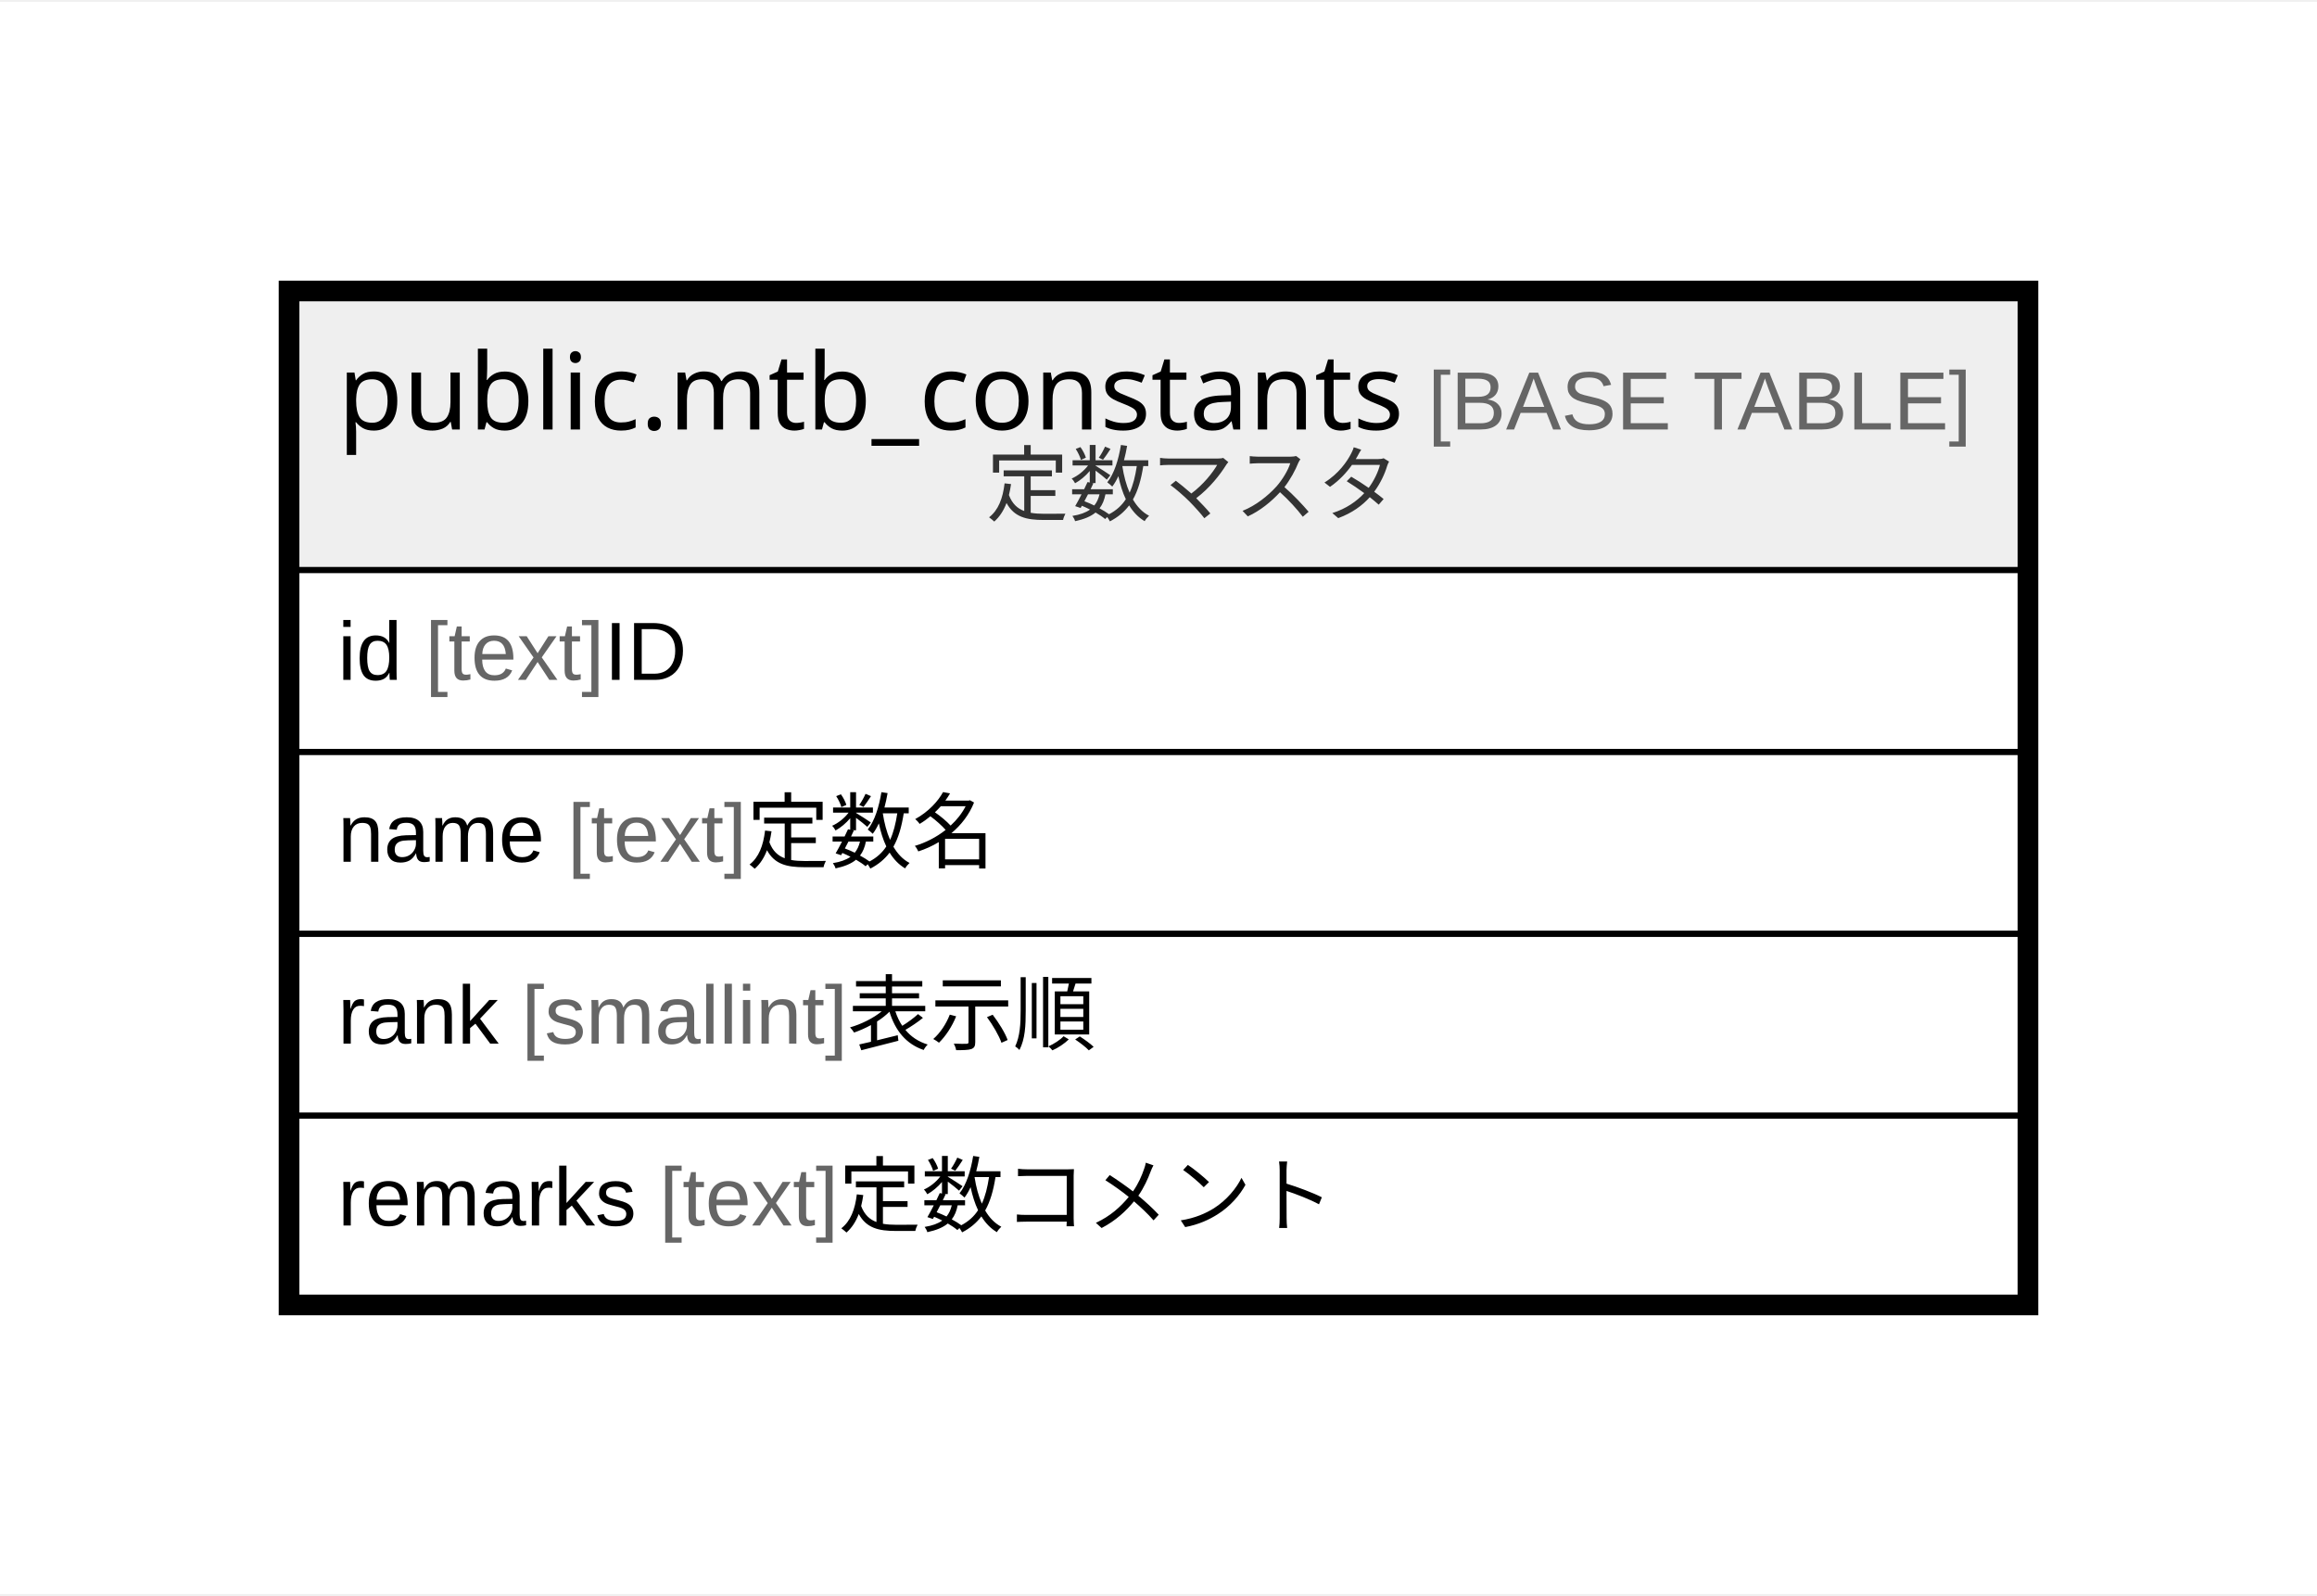
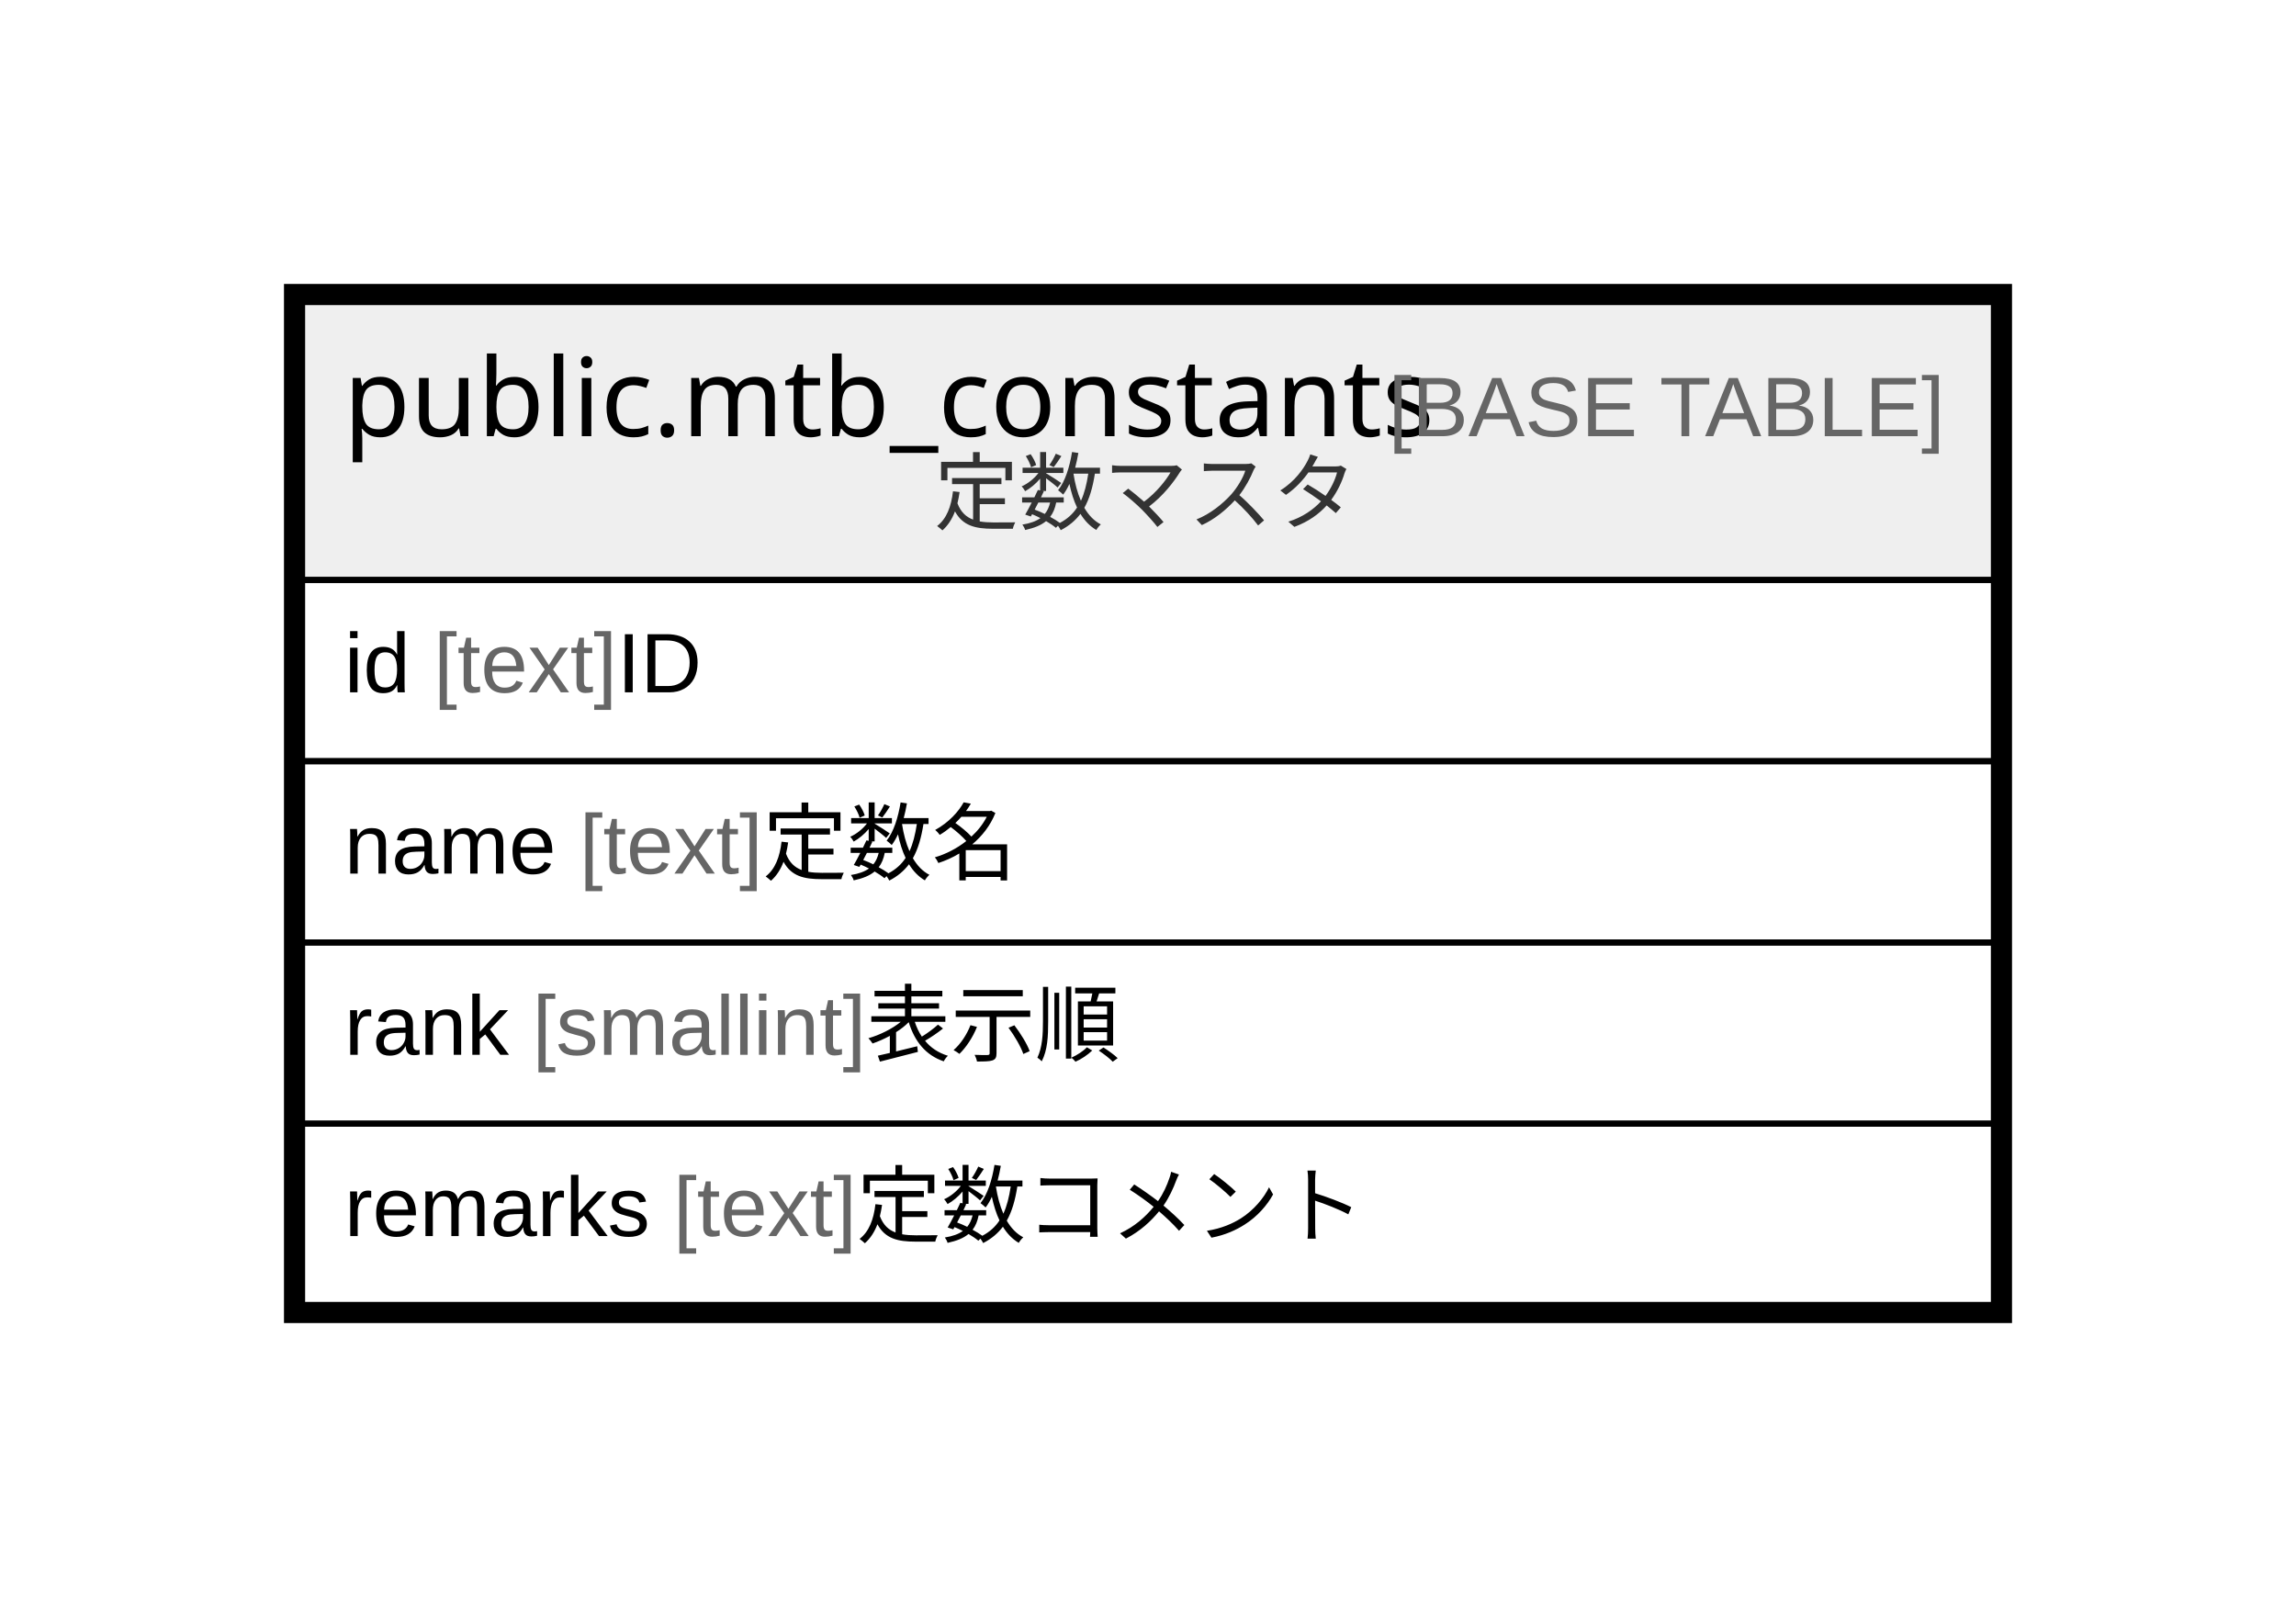
- <svg xmlns="http://www.w3.org/2000/svg" width="392pt" height="270pt" viewBox="0.00 0.00 392.37 269.60">
-   <g id="graph0" class="graph" transform="scale(1 1) rotate(0) translate(4 265.6)">
-     <polygon fill="white" stroke="none" points="-4,4 -4,-265.6 388.37,-265.6 388.37,4 -4,4" />
+ <svg xmlns="http://www.w3.org/2000/svg" width="380pt" height="266pt" viewBox="0.00 0.00 380.00 266.00">
+   <g id="graph0" class="graph" transform="scale(1 1) rotate(0) translate(4 262)">
+     <polygon fill="#ffffff" stroke="transparent" points="-4,4 -4,-262 376,-262 376,4 -4,4" />
    <g id="node1" class="node">
-       <polygon fill="#efefef" stroke="none" points="46.2,-169.4 46.2,-215.4 338.17,-215.4 338.17,-169.4 46.2,-169.4" />
-       <polygon fill="none" stroke="black" points="46.2,-169.4 46.2,-215.4 338.17,-215.4 338.17,-169.4 46.2,-169.4" />
-       <text text-anchor="start" x="53.2" y="-193.2" font-family="Arial Bold" font-size="18.00">public.mtb_constants</text>
-       <text text-anchor="start" x="206.68" y="-193.2" font-family="Arial" font-size="14.00">    </text>
-       <text text-anchor="start" x="237.8" y="-193.2" font-family="Arial" font-size="14.00" fill="#666666">[BASE TABLE]</text>
-       <text text-anchor="start" x="163.01" y="-178.8" font-family="Arial" font-size="14.00" fill="#333333">定数マスタ</text>
-       <polygon fill="none" stroke="black" points="46.2,-138.6 46.2,-169.4 338.17,-169.4 338.17,-138.6 46.2,-138.6" />
-       <text text-anchor="start" x="53.2" y="-150.8" font-family="Arial" font-size="14.00">id </text>
-       <text text-anchor="start" x="67.99" y="-150.8" font-family="Arial" font-size="14.00" fill="#666666">[text]</text>
-       <text text-anchor="start" x="98.33" y="-150.8" font-family="Arial" font-size="14.00"> ID</text>
-       <polygon fill="none" stroke="black" points="46.2,-107.8 46.2,-138.6 338.17,-138.6 338.17,-107.8 46.2,-107.8" />
-       <text text-anchor="start" x="53.2" y="-120" font-family="Arial" font-size="14.00">name </text>
-       <text text-anchor="start" x="92.11" y="-120" font-family="Arial" font-size="14.00" fill="#666666">[text]</text>
-       <text text-anchor="start" x="122.45" y="-120" font-family="Arial" font-size="14.00"> 定数名</text>
-       <polygon fill="none" stroke="black" points="46.2,-77 46.2,-107.8 338.17,-107.8 338.17,-77 46.2,-77" />
-       <text text-anchor="start" x="53.2" y="-89.2" font-family="Arial" font-size="14.00">rank </text>
-       <text text-anchor="start" x="84.32" y="-89.2" font-family="Arial" font-size="14.00" fill="#666666">[smallint]</text>
-       <text text-anchor="start" x="139.56" y="-89.2" font-family="Arial" font-size="14.00"> 表示順</text>
-       <polygon fill="none" stroke="black" points="46.2,-46.2 46.2,-77 338.17,-77 338.17,-46.2 46.2,-46.2" />
-       <text text-anchor="start" x="53.2" y="-58.4" font-family="Arial" font-size="14.00">remarks </text>
-       <text text-anchor="start" x="107.65" y="-58.4" font-family="Arial" font-size="14.00" fill="#666666">[text]</text>
-       <text text-anchor="start" x="137.99" y="-58.4" font-family="Arial" font-size="14.00"> 定数コメント</text>
-       <polygon fill="none" stroke="black" stroke-width="3" points="44.7,-44.7 44.7,-216.9 339.67,-216.9 339.67,-44.7 44.7,-44.7" />
+       <polygon fill="#efefef" stroke="transparent" points="46,-166 46,-212 326,-212 326,-166 46,-166" />
+       <polygon fill="none" stroke="#000000" points="46,-166 46,-212 326,-212 326,-166 46,-166" />
+       <text text-anchor="start" x="52.85" y="-189.8" font-family="Arial Bold" font-size="18.00" fill="#000000">public.mtb_constants</text>
+       <text text-anchor="start" x="221.896" y="-189.8" font-family="Arial" font-size="14.00" fill="#000000"> </text>
+       <text text-anchor="start" x="225.786" y="-189.8" font-family="Arial" font-size="14.00" fill="#666666">[BASE TABLE]</text>
+       <text text-anchor="start" x="150.618" y="-175.4" font-family="Arial" font-size="14.00" fill="#333333">定数マスタ</text>
+       <polygon fill="none" stroke="#000000" points="46,-136 46,-166 326,-166 326,-136 46,-136" />
+       <text text-anchor="start" x="53" y="-147.4" font-family="Arial" font-size="14.00" fill="#000000">id </text>
+       <text text-anchor="start" x="67.78" y="-147.4" font-family="Arial" font-size="14.00" fill="#666666">[text]</text>
+       <text text-anchor="start" x="98.125" y="-147.4" font-family="Arial" font-size="14.00" fill="#000000"> ID</text>
+       <polygon fill="none" stroke="#000000" points="46,-106 46,-136 326,-136 326,-106 46,-106" />
+       <text text-anchor="start" x="53" y="-117.4" font-family="Arial" font-size="14.00" fill="#000000">name </text>
+       <text text-anchor="start" x="91.899" y="-117.4" font-family="Arial" font-size="14.00" fill="#666666">[text]</text>
+       <text text-anchor="start" x="122.244" y="-117.4" font-family="Arial" font-size="14.00" fill="#000000"> 定数名</text>
+       <polygon fill="none" stroke="#000000" points="46,-76 46,-106 326,-106 326,-76 46,-76" />
+       <text text-anchor="start" x="53" y="-87.4" font-family="Arial" font-size="14.00" fill="#000000">rank </text>
+       <text text-anchor="start" x="84.116" y="-87.4" font-family="Arial" font-size="14.00" fill="#666666">[smallint]</text>
+       <text text-anchor="start" x="139.334" y="-87.4" font-family="Arial" font-size="14.00" fill="#000000"> 表示順</text>
+       <polygon fill="none" stroke="#000000" points="46,-46 46,-76 326,-76 326,-46 46,-46" />
+       <text text-anchor="start" x="53" y="-57.4" font-family="Arial" font-size="14.00" fill="#000000">remarks </text>
+       <text text-anchor="start" x="107.438" y="-57.4" font-family="Arial" font-size="14.00" fill="#666666">[text]</text>
+       <text text-anchor="start" x="137.783" y="-57.4" font-family="Arial" font-size="14.00" fill="#000000"> 定数コメント</text>
+       <polygon fill="none" stroke="#000000" stroke-width="3" points="44.5,-44.5 44.5,-213.5 327.5,-213.5 327.5,-44.5 44.5,-44.5" />
    </g>
  </g>
</svg>
